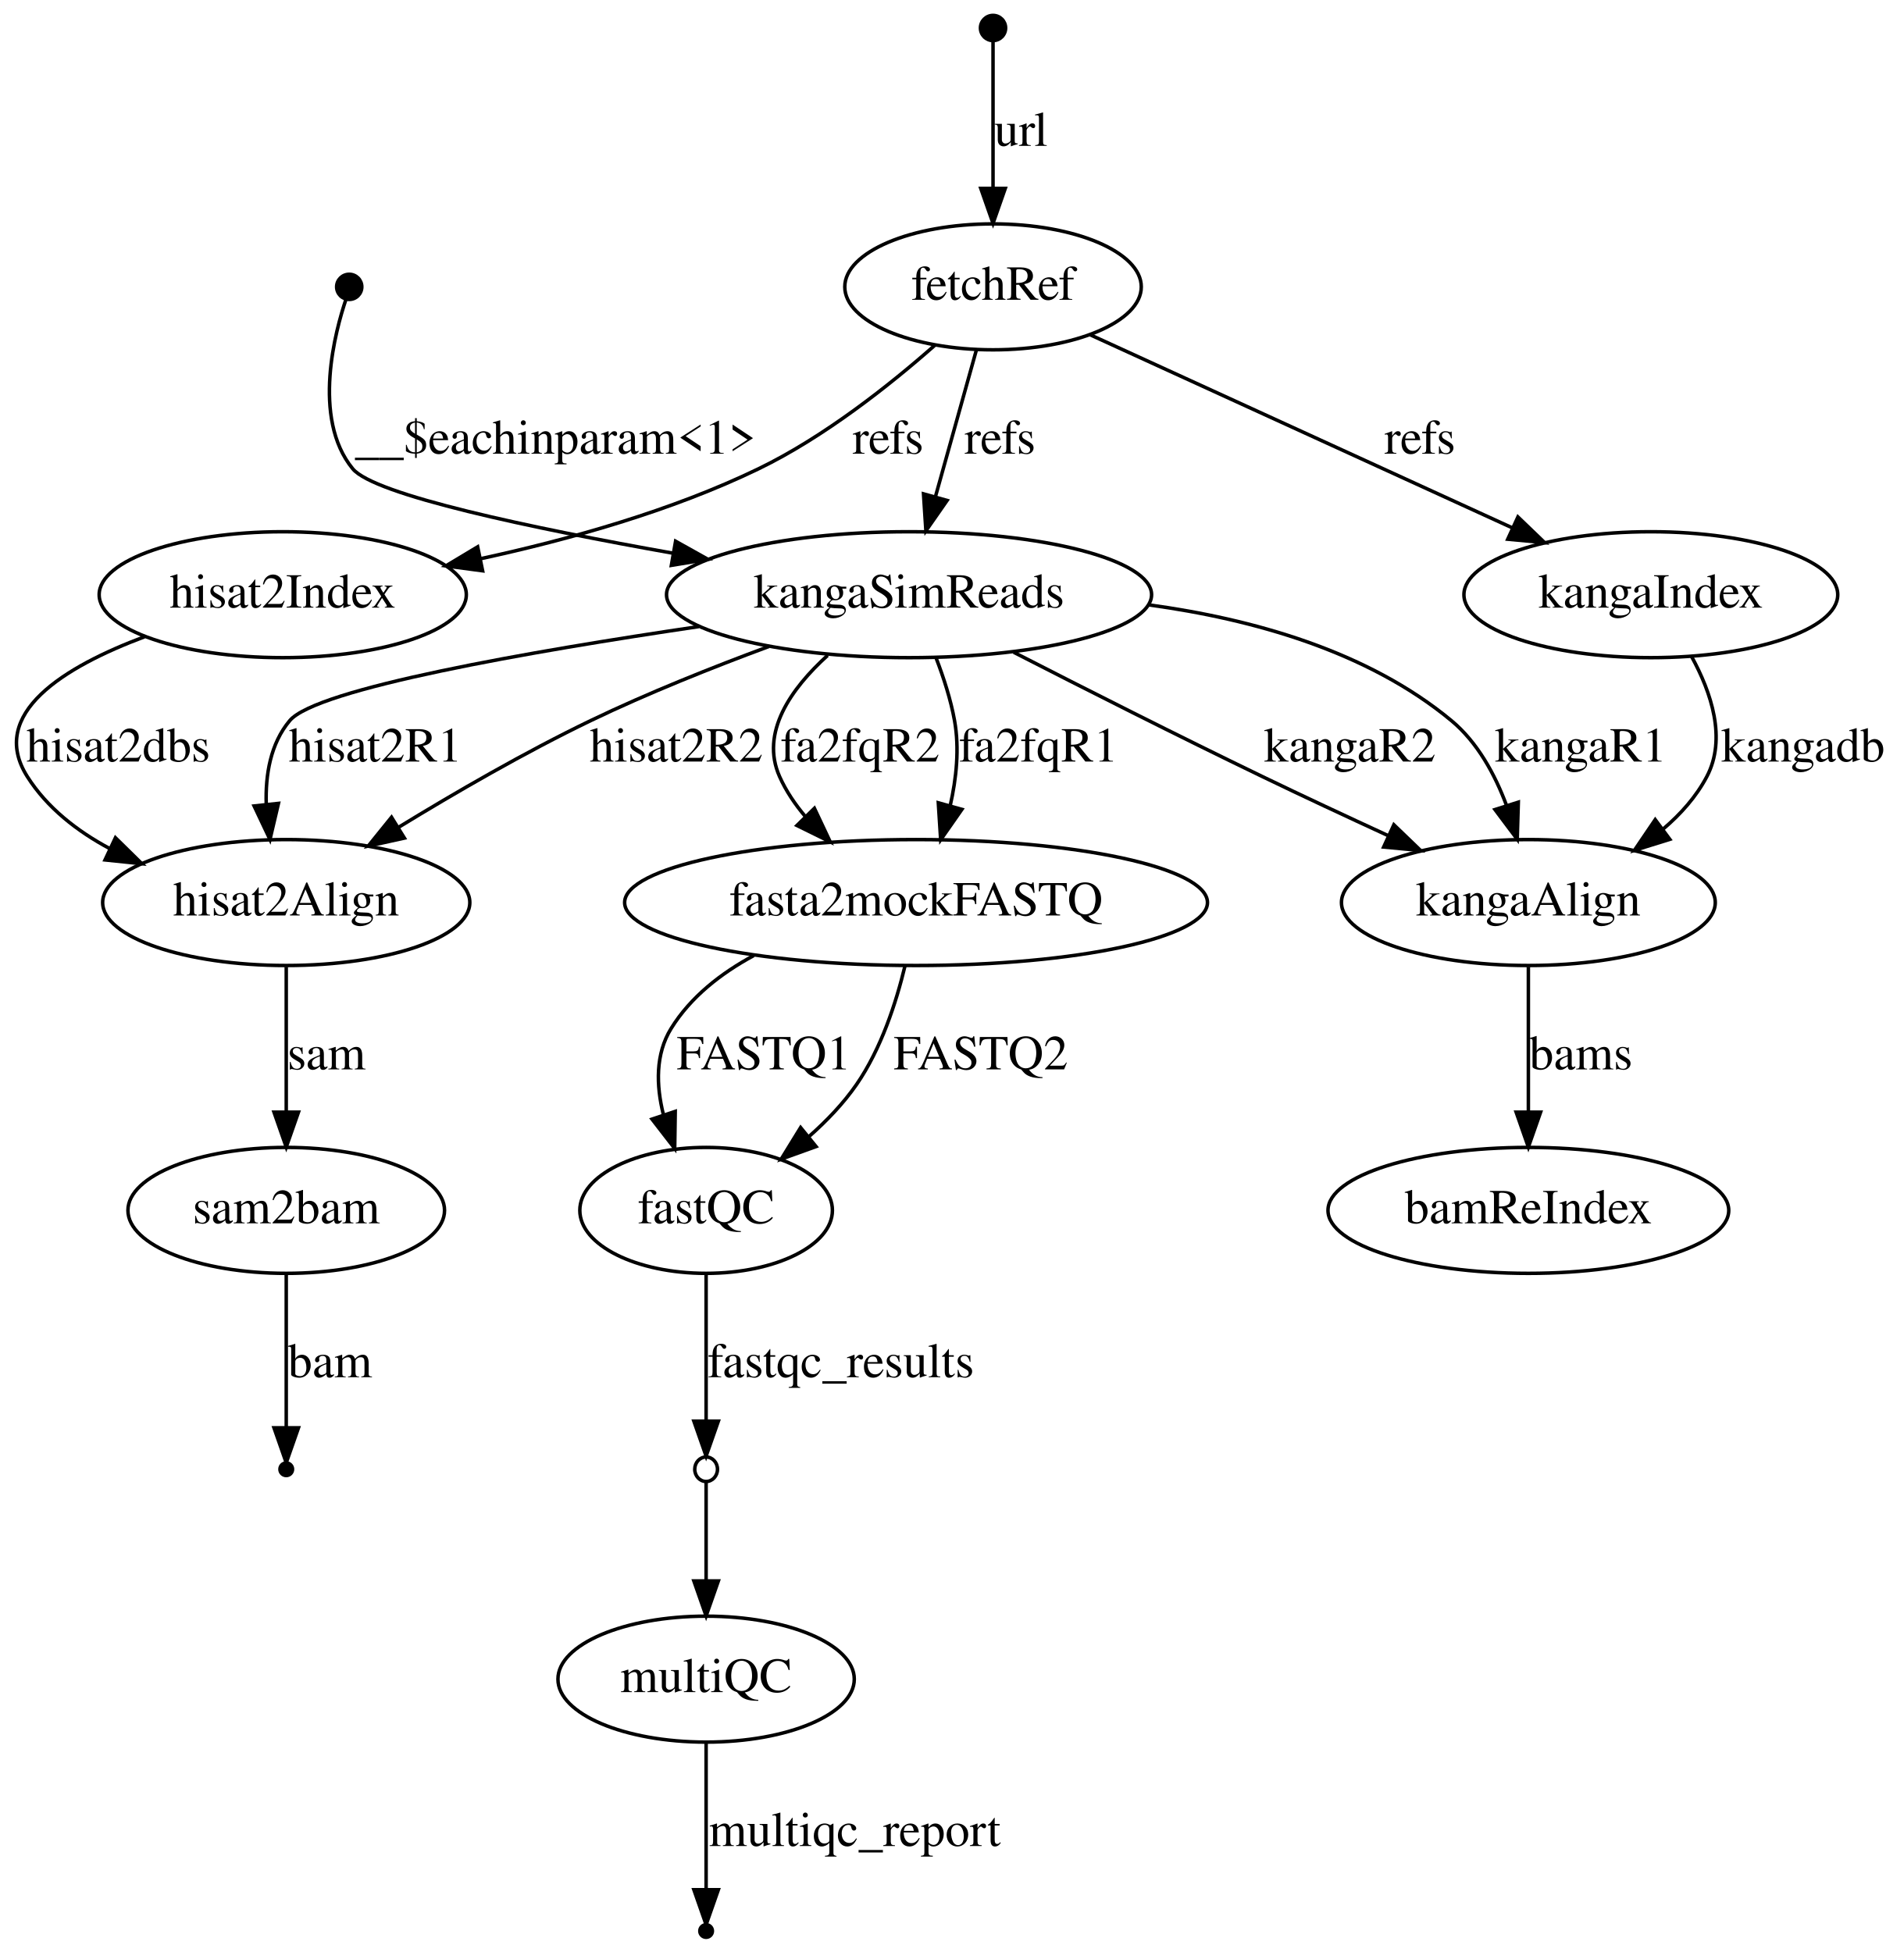
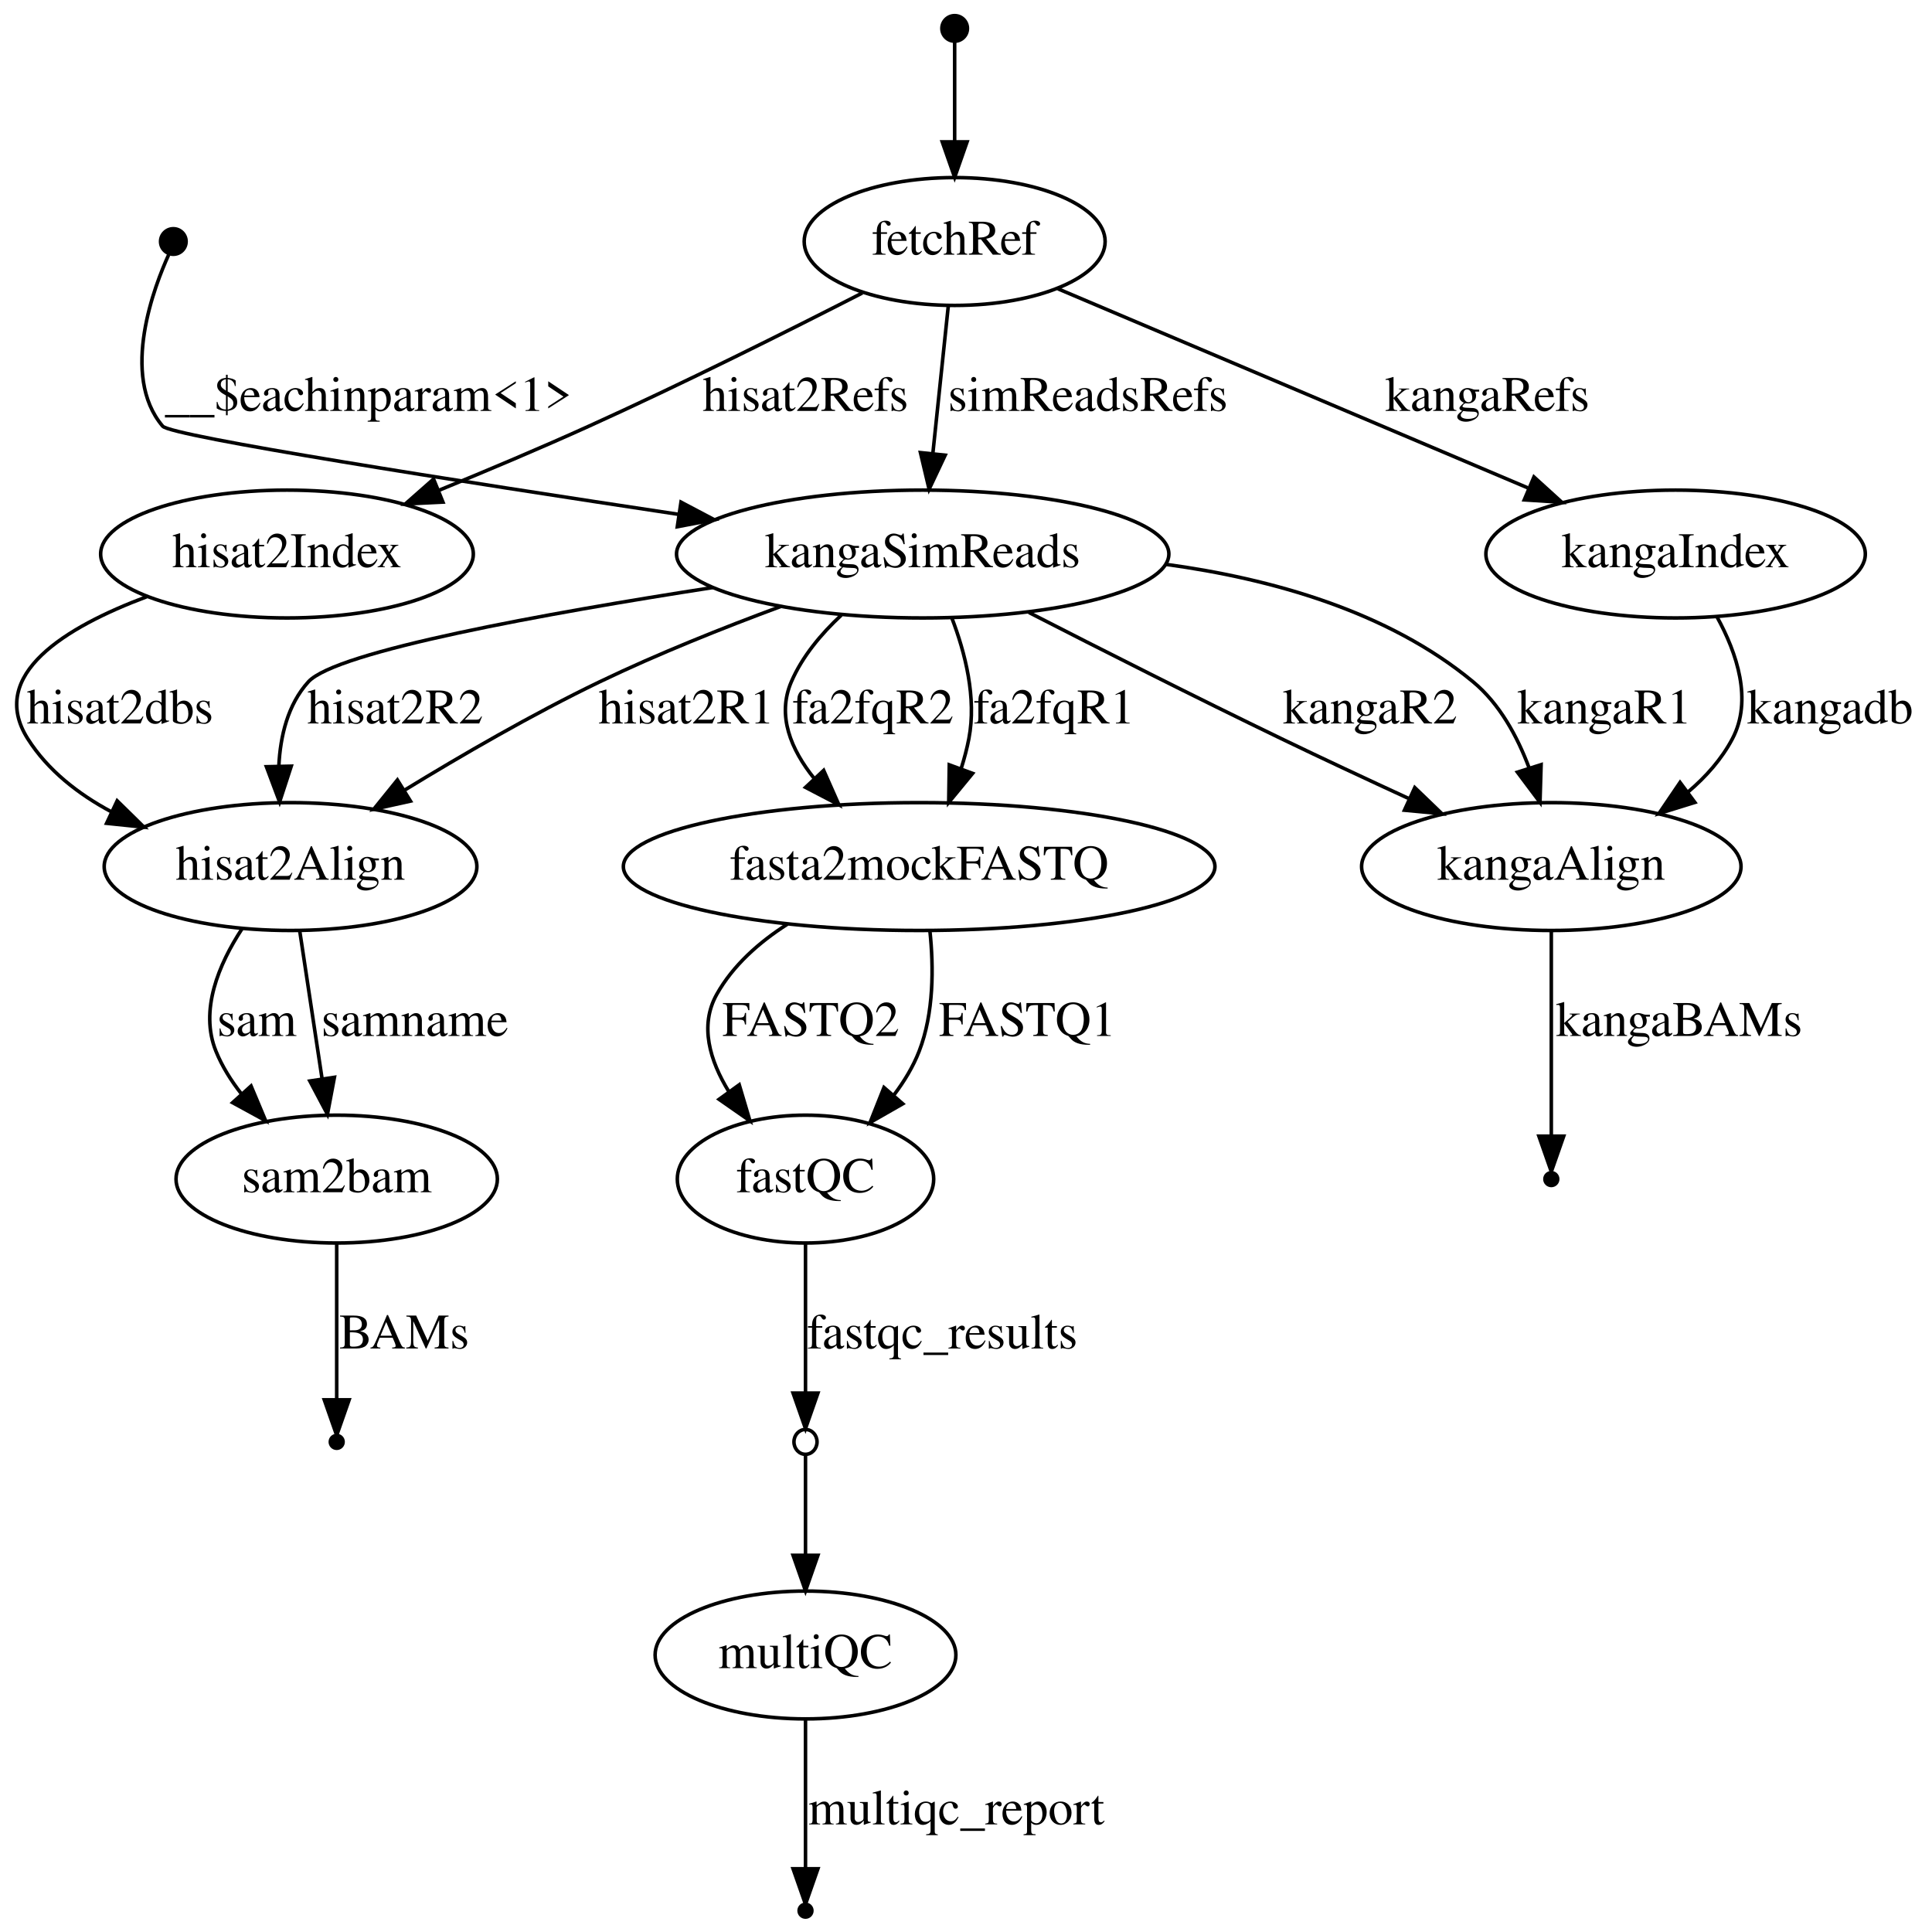
- <svg xmlns="http://www.w3.org/2000/svg" width="544pt" height="558pt" viewBox="0.00 0.00 543.61 558.00">
-   <g id="graph1" class="graph" transform="scale(1 1) rotate(0) translate(4 554)">
-     <polygon fill="white" stroke="white" points="-4,5 -4,-554 540.612,-554 540.612,5 -4,5" />
+ <svg xmlns="http://www.w3.org/2000/svg" width="544pt" height="544pt" viewBox="0.00 0.00 543.61 544.00">
+   <g id="graph1" class="graph" transform="scale(1 1) rotate(0) translate(4 540)">
+     <polygon fill="white" stroke="white" points="-4,5 -4,-540 540.612,-540 540.612,5 -4,5" />
    <g id="node1" class="node">
-       <ellipse fill="black" stroke="black" cx="279.612" cy="-546" rx="3.6" ry="3.6" />
+       <ellipse fill="black" stroke="black" cx="264.612" cy="-532" rx="3.6" ry="3.6" />
    </g>
    <g id="node2" class="node">
-       <ellipse fill="none" stroke="black" cx="279.612" cy="-472" rx="42.37" ry="18" />
-       <text text-anchor="middle" x="279.612" y="-468.3" font-family="Times,serif" font-size="14.00">fetchRef</text>
+       <ellipse fill="none" stroke="black" cx="264.612" cy="-472" rx="42.37" ry="18" />
+       <text text-anchor="middle" x="264.612" y="-468.3" font-family="Times,serif" font-size="14.00">fetchRef</text>
    </g>
    <g id="edge2" class="edge">
-       <path fill="none" stroke="black" d="M279.612,-542.265C279.612,-535.354 279.612,-516.578 279.612,-500.316" />
-       <polygon fill="black" stroke="black" points="283.112,-500.143 279.612,-490.143 276.112,-500.143 283.112,-500.143" />
-       <text text-anchor="middle" x="287.612" y="-512.3" font-family="Times,serif" font-size="14.00">url</text>
+       <path fill="none" stroke="black" d="M264.612,-528.203C264.612,-523.005 264.612,-511.361 264.612,-500.101" />
+       <polygon fill="black" stroke="black" points="268.112,-500.064 264.612,-490.064 261.112,-500.064 268.112,-500.064" />
    </g>
    <g id="node4" class="node">
+       <ellipse fill="none" stroke="black" cx="467.612" cy="-384" rx="53.418" ry="18" />
+       <text text-anchor="middle" x="467.612" y="-380.3" font-family="Times,serif" font-size="14.00">kangaIndex</text>
+     </g>
+     <g id="edge4" class="edge">
+       <path fill="none" stroke="black" d="M293.697,-458.678C328.363,-443.992 386.544,-419.344 425.972,-402.64" />
+       <polygon fill="black" stroke="black" points="427.724,-405.699 435.567,-398.576 424.994,-399.254 427.724,-405.699" />
+       <text text-anchor="middle" x="414.612" y="-424.3" font-family="Times,serif" font-size="14.00">kangaRefs</text>
+     </g>
+     <g id="node6" class="node">
+       <ellipse fill="none" stroke="black" cx="76.612" cy="-384" rx="52.468" ry="18" />
+       <text text-anchor="middle" x="76.612" y="-380.3" font-family="Times,serif" font-size="14.00">hisat2Index</text>
+     </g>
+     <g id="edge6" class="edge">
+       <path fill="none" stroke="black" d="M238.604,-457.5C217.92,-446.915 188.151,-432.017 161.612,-420 148.042,-413.855 133.067,-407.538 119.516,-401.992" />
+       <polygon fill="black" stroke="black" points="120.522,-398.623 109.94,-398.102 117.888,-405.108 120.522,-398.623" />
+       <text text-anchor="middle" x="222.612" y="-424.3" font-family="Times,serif" font-size="14.00">hisat2Refs</text>
+     </g>
+     <g id="node8" class="node">
      <ellipse fill="none" stroke="black" cx="255.612" cy="-384" rx="69.316" ry="18" />
      <text text-anchor="middle" x="255.612" y="-380.3" font-family="Times,serif" font-size="14.00">kangaSimReads</text>
    </g>
-     <g id="edge4" class="edge">
-       <path fill="none" stroke="black" d="M274.871,-454.009C271.539,-442.073 267.013,-425.853 263.185,-412.138" />
-       <polygon fill="black" stroke="black" points="266.485,-410.941 260.426,-402.25 259.743,-412.823 266.485,-410.941" />
-       <text text-anchor="middle" x="281.612" y="-424.3" font-family="Times,serif" font-size="14.00">refs</text>
+     <g id="edge8" class="edge">
+       <path fill="none" stroke="black" d="M262.834,-454.009C261.597,-442.19 259.921,-426.171 258.494,-412.542" />
+       <polygon fill="black" stroke="black" points="261.939,-411.831 257.417,-402.25 254.977,-412.56 261.939,-411.831" />
+       <text text-anchor="middle" x="302.112" y="-424.3" font-family="Times,serif" font-size="14.00">simReadsRefs</text>
    </g>
-     <g id="node26" class="node">
-       <ellipse fill="none" stroke="black" cx="76.612" cy="-384" rx="52.468" ry="18" />
-       <text text-anchor="middle" x="76.612" y="-380.3" font-family="Times,serif" font-size="14.00">hisat2Index</text>
-     </g>
-     <g id="edge30" class="edge">
-       <path fill="none" stroke="black" d="M262.97,-455.291C250.125,-443.961 231.424,-429.116 212.612,-420 187.833,-407.992 158.448,-399.767 133.343,-394.324" />
-       <polygon fill="black" stroke="black" points="133.736,-390.831 123.234,-392.231 132.316,-397.686 133.736,-390.831" />
-       <text text-anchor="middle" x="249.612" y="-424.3" font-family="Times,serif" font-size="14.00">refs</text>
-     </g>
-     <g id="node33" class="node">
-       <ellipse fill="none" stroke="black" cx="467.612" cy="-384" rx="53.418" ry="18" />
-       <text text-anchor="middle" x="467.612" y="-380.3" font-family="Times,serif" font-size="14.00">kangaIndex</text>
-     </g>
-     <g id="edge38" class="edge">
-       <path fill="none" stroke="black" d="M307.352,-458.31C339.231,-443.728 391.796,-419.682 427.981,-403.129" />
-       <polygon fill="black" stroke="black" points="429.625,-406.226 437.263,-398.883 426.713,-399.86 429.625,-406.226" />
-       <text text-anchor="middle" x="401.612" y="-424.3" font-family="Times,serif" font-size="14.00">refs</text>
-     </g>
-     <g id="node8" class="node">
+     <g id="node12" class="node">
      <ellipse fill="none" stroke="black" cx="432.612" cy="-296" rx="53.418" ry="18" />
      <text text-anchor="middle" x="432.612" y="-292.3" font-family="Times,serif" font-size="14.00">kangaAlign</text>
    </g>
-     <g id="edge8" class="edge">
+     <g id="edge42" class="edge">
+       <path fill="none" stroke="black" d="M479.254,-366.324C484.887,-356.059 489.319,-342.838 483.612,-332 480.591,-326.263 476.159,-321.286 471.148,-317.028" />
+       <polygon fill="black" stroke="black" points="473.036,-314.071 462.919,-310.925 468.866,-319.693 473.036,-314.071" />
+       <text text-anchor="middle" x="511.112" y="-336.3" font-family="Times,serif" font-size="14.00">kangadb</text>
+     </g>
+     <g id="node14" class="node">
+       <ellipse fill="none" stroke="black" cx="77.612" cy="-296" rx="52.468" ry="18" />
+       <text text-anchor="middle" x="77.612" y="-292.3" font-family="Times,serif" font-size="14.00">hisat2Align</text>
+     </g>
+     <g id="edge34" class="edge">
+       <path fill="none" stroke="black" d="M37.105,-371.971C14.303,-363.437 -7.802,-350.025 3.612,-332 9.259,-323.083 17.857,-316.394 27.219,-311.391" />
+       <polygon fill="black" stroke="black" points="28.798,-314.516 36.357,-307.093 25.819,-308.182 28.798,-314.516" />
+       <text text-anchor="middle" x="29.612" y="-336.3" font-family="Times,serif" font-size="14.00">hisat2dbs</text>
+     </g>
+     <g id="edge12" class="edge">
      <path fill="none" stroke="black" d="M324.219,-381.076C353.614,-377.063 386.626,-367.911 410.612,-348 418.052,-341.825 423.038,-332.663 426.352,-323.802" />
      <polygon fill="black" stroke="black" points="429.742,-324.691 429.425,-314.1 423.069,-322.577 429.742,-324.691" />
      <text text-anchor="middle" x="447.612" y="-336.3" font-family="Times,serif" font-size="14.00">kangaR1</text>
    </g>
-     <g id="edge14" class="edge">
+     <g id="edge18" class="edge">
      <path fill="none" stroke="black" d="M285.524,-367.541C305.551,-357.278 332.552,-343.61 356.612,-332 368.162,-326.427 380.784,-320.535 392.365,-315.207" />
      <polygon fill="black" stroke="black" points="394.168,-318.231 401.802,-310.884 391.253,-311.867 394.168,-318.231" />
      <text text-anchor="middle" x="381.612" y="-336.3" font-family="Times,serif" font-size="14.00">kangaR2</text>
    </g>
+     <g id="edge14" class="edge">
+       <path fill="none" stroke="black" d="M215.6,-369.217C199.506,-363.26 180.931,-355.857 164.612,-348 145.845,-338.965 125.732,-327.313 109.577,-317.428" />
+       <polygon fill="black" stroke="black" points="111.387,-314.432 101.042,-312.146 107.703,-320.385 111.387,-314.432" />
+       <text text-anchor="middle" x="189.112" y="-336.3" font-family="Times,serif" font-size="14.00">hisat2R1</text>
+     </g>
+     <g id="edge20" class="edge">
+       <path fill="none" stroke="black" d="M196.554,-374.571C149.551,-367.29 90.39,-356.614 82.612,-348 76.847,-341.616 74.724,-332.779 74.314,-324.253" />
+       <polygon fill="black" stroke="black" points="77.814,-324.267 74.533,-314.193 70.816,-324.114 77.814,-324.267" />
+       <text text-anchor="middle" x="107.112" y="-336.3" font-family="Times,serif" font-size="14.00">hisat2R2</text>
+     </g>
+     <g id="node16" class="node">
+       <ellipse fill="none" stroke="black" cx="254.612" cy="-296" rx="83.289" ry="18" />
+       <text text-anchor="middle" x="254.612" y="-292.3" font-family="Times,serif" font-size="14.00">fasta2mockFASTQ</text>
+     </g>
+     <g id="edge22" class="edge">
+       <path fill="none" stroke="black" d="M232.698,-366.798C227.023,-361.516 221.689,-355.147 218.612,-348 214.52,-338.495 218.488,-328.986 225.074,-320.797" />
+       <polygon fill="black" stroke="black" points="227.727,-323.084 232.012,-313.395 222.62,-318.297 227.727,-323.084" />
+       <text text-anchor="middle" x="241.612" y="-336.3" font-family="Times,serif" font-size="14.00">fa2fqR2</text>
+     </g>
+     <g id="edge16" class="edge">
+       <path fill="none" stroke="black" d="M263.771,-366.114C267.574,-356.235 270.824,-343.485 268.612,-332 268.085,-329.263 267.346,-326.467 266.479,-323.709" />
+       <polygon fill="black" stroke="black" points="269.667,-322.235 262.938,-314.052 263.095,-324.645 269.667,-322.235" />
+       <text text-anchor="middle" x="292.612" y="-336.3" font-family="Times,serif" font-size="14.00">fa2fqR1</text>
+     </g>
    <g id="node10" class="node">
-       <ellipse fill="none" stroke="black" cx="77.612" cy="-296" rx="52.468" ry="18" />
-       <text text-anchor="middle" x="77.612" y="-292.3" font-family="Times,serif" font-size="14.00">hisat2Align</text>
+       <ellipse fill="black" stroke="black" cx="44.612" cy="-472" rx="3.6" ry="3.6" />
    </g>
    <g id="edge10" class="edge">
-       <path fill="none" stroke="black" d="M195.497,-374.881C147.224,-367.751 86.258,-357.123 78.612,-348 73.112,-341.438 71.624,-332.557 71.901,-324.046" />
-       <polygon fill="black" stroke="black" points="75.39,-324.342 72.965,-314.028 68.429,-323.602 75.39,-324.342" />
-       <text text-anchor="middle" x="103.112" y="-336.3" font-family="Times,serif" font-size="14.00">hisat2R1</text>
+       <path fill="none" stroke="black" d="M43.298,-468.268C39.484,-459.901 29.436,-434.329 41.612,-420 44.022,-417.164 125.17,-404.468 186.825,-395.181" />
+       <polygon fill="black" stroke="black" points="187.555,-398.611 196.924,-393.664 186.515,-391.688 187.555,-398.611" />
+       <text text-anchor="middle" x="99.612" y="-424.3" font-family="Times,serif" font-size="14.00">__$eachinparam&lt;1&gt;</text>
    </g>
-     <g id="edge16" class="edge">
-       <path fill="none" stroke="black" d="M215.6,-369.217C199.506,-363.26 180.931,-355.857 164.612,-348 145.845,-338.965 125.732,-327.313 109.577,-317.428" />
-       <polygon fill="black" stroke="black" points="111.387,-314.432 101.042,-312.146 107.703,-320.385 111.387,-314.432" />
-       <text text-anchor="middle" x="189.112" y="-336.3" font-family="Times,serif" font-size="14.00">hisat2R2</text>
+     <g id="node37" class="node">
+       <ellipse fill="black" stroke="black" cx="432.612" cy="-208" rx="1.8" ry="1.8" />
    </g>
-     <g id="node12" class="node">
-       <ellipse fill="none" stroke="black" cx="257.612" cy="-296" rx="83.289" ry="18" />
-       <text text-anchor="middle" x="257.612" y="-292.3" font-family="Times,serif" font-size="14.00">fasta2mockFASTQ</text>
+     <g id="edge44" class="edge">
+       <path fill="none" stroke="black" d="M432.612,-277.597C432.612,-260.516 432.612,-234.965 432.612,-220.348" />
+       <polygon fill="black" stroke="black" points="436.112,-220.095 432.612,-210.095 429.112,-220.095 436.112,-220.095" />
+       <text text-anchor="middle" x="468.612" y="-248.3" font-family="Times,serif" font-size="14.00">kangaBAMs</text>
    </g>
-     <g id="edge12" class="edge">
-       <path fill="none" stroke="black" d="M263.346,-365.896C265.495,-360.309 267.534,-353.997 268.612,-348 270.038,-340.066 269.143,-331.484 267.368,-323.664" />
-       <polygon fill="black" stroke="black" points="270.714,-322.63 264.65,-313.942 263.972,-324.515 270.714,-322.63" />
-       <text text-anchor="middle" x="292.612" y="-336.3" font-family="Times,serif" font-size="14.00">fa2fqR1</text>
+     <g id="node31" class="node">
+       <ellipse fill="none" stroke="black" cx="90.612" cy="-208" rx="45.244" ry="18" />
+       <text text-anchor="middle" x="90.612" y="-204.3" font-family="Times,serif" font-size="14.00">sam2bam</text>
    </g>
-     <g id="edge18" class="edge">
-       <path fill="none" stroke="black" d="M232.334,-366.64C221.871,-357.138 212.996,-344.587 218.612,-332 220.455,-327.869 223.054,-324.023 226.044,-320.506" />
-       <polygon fill="black" stroke="black" points="228.563,-322.937 233.077,-313.352 223.571,-318.03 228.563,-322.937" />
-       <text text-anchor="middle" x="241.612" y="-336.3" font-family="Times,serif" font-size="14.00">fa2fqR2</text>
+     <g id="edge36" class="edge">
+       <path fill="none" stroke="black" d="M80.18,-278.009C81.985,-266.073 84.437,-249.853 86.51,-236.138" />
+       <polygon fill="black" stroke="black" points="89.971,-236.661 88.005,-226.25 83.049,-235.614 89.971,-236.661" />
+       <text text-anchor="middle" x="112.612" y="-248.3" font-family="Times,serif" font-size="14.00">samname</text>
    </g>
-     <g id="node6" class="node">
-       <ellipse fill="black" stroke="black" cx="95.612" cy="-472" rx="3.6" ry="3.6" />
+     <g id="edge38" class="edge">
+       <path fill="none" stroke="black" d="M63.957,-278.48C57.42,-268.506 51.932,-255.535 56.612,-244 58.343,-239.734 60.871,-235.702 63.78,-231.997" />
+       <polygon fill="black" stroke="black" points="66.495,-234.213 70.595,-224.444 61.297,-229.524 66.495,-234.213" />
+       <text text-anchor="middle" x="68.112" y="-248.3" font-family="Times,serif" font-size="14.00">sam</text>
    </g>
-     <g id="edge6" class="edge">
-       <path fill="none" stroke="black" d="M94.635,-468.285C91.834,-459.966 84.707,-434.517 96.612,-420 102.739,-412.529 147.676,-403.055 188.219,-395.848" />
-       <polygon fill="black" stroke="black" points="188.887,-399.285 198.134,-394.114 187.681,-392.389 188.887,-399.285" />
-       <text text-anchor="middle" x="154.612" y="-424.3" font-family="Times,serif" font-size="14.00">__$eachinparam&lt;1&gt;</text>
-     </g>
-     <g id="node36" class="node">
-       <ellipse fill="none" stroke="black" cx="432.612" cy="-208" rx="57.269" ry="18" />
-       <text text-anchor="middle" x="432.612" y="-204.3" font-family="Times,serif" font-size="14.00">bamReIndex</text>
-     </g>
-     <g id="edge42" class="edge">
-       <path fill="none" stroke="black" d="M432.612,-277.597C432.612,-265.746 432.612,-249.817 432.612,-236.292" />
-       <polygon fill="black" stroke="black" points="436.112,-236.084 432.612,-226.084 429.112,-236.084 436.112,-236.084" />
-       <text text-anchor="middle" x="447.612" y="-248.3" font-family="Times,serif" font-size="14.00">bams</text>
-     </g>
-     <g id="node29" class="node">
-       <ellipse fill="none" stroke="black" cx="77.612" cy="-208" rx="45.244" ry="18" />
-       <text text-anchor="middle" x="77.612" y="-204.3" font-family="Times,serif" font-size="14.00">sam2bam</text>
-     </g>
-     <g id="edge34" class="edge">
-       <path fill="none" stroke="black" d="M77.612,-277.597C77.612,-265.746 77.612,-249.817 77.612,-236.292" />
-       <polygon fill="black" stroke="black" points="81.112,-236.084 77.612,-226.084 74.112,-236.084 81.112,-236.084" />
-       <text text-anchor="middle" x="89.112" y="-248.3" font-family="Times,serif" font-size="14.00">sam</text>
-     </g>
-     <g id="node17" class="node">
-       <ellipse fill="none" stroke="black" cx="197.612" cy="-208" rx="36.096" ry="18" />
-       <text text-anchor="middle" x="197.612" y="-204.3" font-family="Times,serif" font-size="14.00">fastQC</text>
-     </g>
-     <g id="edge22" class="edge">
-       <path fill="none" stroke="black" d="M254.44,-277.829C251.917,-267.378 247.616,-254.135 240.612,-244 236.877,-238.595 232.078,-233.585 227.046,-229.142" />
-       <polygon fill="black" stroke="black" points="229.036,-226.249 219.069,-222.654 224.619,-231.679 229.036,-226.249" />
-       <text text-anchor="middle" x="276.112" y="-248.3" font-family="Times,serif" font-size="14.00">FASTQ2</text>
-     </g>
-     <g id="edge20" class="edge">
-       <path fill="none" stroke="black" d="M211.229,-280.843C201.859,-275.786 193.184,-269.015 187.612,-260 183.093,-252.688 183.322,-243.756 185.392,-235.421" />
-       <polygon fill="black" stroke="black" points="188.79,-236.295 188.633,-225.701 182.149,-234.08 188.79,-236.295" />
-       <text text-anchor="middle" x="214.112" y="-248.3" font-family="Times,serif" font-size="14.00">FASTQ1</text>
-     </g>
-     <g id="node20" class="node">
-       <ellipse fill="none" stroke="black" cx="197.612" cy="-134" rx="3.25" ry="3.5" />
-       <text text-anchor="middle" x="770.612" y="-130.3" font-family="Times,serif" font-size="14.00">collect</text>
+     <g id="node21" class="node">
+       <ellipse fill="none" stroke="black" cx="222.612" cy="-208" rx="36.096" ry="18" />
+       <text text-anchor="middle" x="222.612" y="-204.3" font-family="Times,serif" font-size="14.00">fastQC</text>
    </g>
    <g id="edge24" class="edge">
-       <path fill="none" stroke="black" d="M197.612,-189.937C197.612,-177.126 197.612,-159.843 197.612,-148.107" />
-       <polygon fill="black" stroke="black" points="201.112,-147.748 197.612,-137.748 194.112,-147.748 201.112,-147.748" />
-       <text text-anchor="middle" x="236.112" y="-160.3" font-family="Times,serif" font-size="14.00">fastqc_results</text>
-     </g>
-     <g id="node22" class="node">
-       <ellipse fill="none" stroke="black" cx="197.612" cy="-74" rx="42.346" ry="18" />
-       <text text-anchor="middle" x="197.612" y="-70.3" font-family="Times,serif" font-size="14.00">multiQC</text>
+       <path fill="none" stroke="black" d="M257.64,-277.896C258.713,-267.714 258.778,-254.73 254.612,-244 252.924,-239.652 250.416,-235.514 247.533,-231.706" />
+       <polygon fill="black" stroke="black" points="249.995,-229.203 240.797,-223.944 244.708,-233.791 249.995,-229.203" />
+       <text text-anchor="middle" x="285.112" y="-248.3" font-family="Times,serif" font-size="14.00">FASTQ1</text>
    </g>
    <g id="edge26" class="edge">
-       <path fill="none" stroke="black" d="M197.612,-130.203C197.612,-125.005 197.612,-113.361 197.612,-102.101" />
-       <polygon fill="black" stroke="black" points="201.112,-102.064 197.612,-92.064 194.112,-102.064 201.112,-102.064" />
+       <path fill="none" stroke="black" d="M217.558,-279.803C209.597,-274.727 202.204,-268.209 197.612,-260 192.702,-251.222 195.673,-241.343 201.025,-232.633" />
+       <polygon fill="black" stroke="black" points="203.954,-234.555 206.967,-224.398 198.277,-230.46 203.954,-234.555" />
+       <text text-anchor="middle" x="224.112" y="-248.3" font-family="Times,serif" font-size="14.00">FASTQ2</text>
    </g>
    <g id="node24" class="node">
-       <ellipse fill="black" stroke="black" cx="197.612" cy="-2" rx="1.8" ry="1.8" />
+       <ellipse fill="none" stroke="black" cx="222.612" cy="-134" rx="3.25" ry="3.5" />
+       <text text-anchor="middle" x="781.612" y="-130.3" font-family="Times,serif" font-size="14.00">collect</text>
    </g>
    <g id="edge28" class="edge">
-       <path fill="none" stroke="black" d="M197.612,-55.697C197.612,-42.635 197.612,-25.11 197.612,-13.934" />
-       <polygon fill="black" stroke="black" points="201.112,-13.807 197.612,-3.807 194.112,-13.807 201.112,-13.807" />
-       <text text-anchor="middle" x="240.112" y="-26.3" font-family="Times,serif" font-size="14.00">multiqc_report</text>
+       <path fill="none" stroke="black" d="M222.612,-189.937C222.612,-177.126 222.612,-159.843 222.612,-148.107" />
+       <polygon fill="black" stroke="black" points="226.112,-147.748 222.612,-137.748 219.112,-147.748 226.112,-147.748" />
+       <text text-anchor="middle" x="261.112" y="-160.3" font-family="Times,serif" font-size="14.00">fastqc_results</text>
+     </g>
+     <g id="node26" class="node">
+       <ellipse fill="none" stroke="black" cx="222.612" cy="-74" rx="42.346" ry="18" />
+       <text text-anchor="middle" x="222.612" y="-70.3" font-family="Times,serif" font-size="14.00">multiQC</text>
+     </g>
+     <g id="edge30" class="edge">
+       <path fill="none" stroke="black" d="M222.612,-130.203C222.612,-125.005 222.612,-113.361 222.612,-102.101" />
+       <polygon fill="black" stroke="black" points="226.112,-102.064 222.612,-92.064 219.112,-102.064 226.112,-102.064" />
+     </g>
+     <g id="node28" class="node">
+       <ellipse fill="black" stroke="black" cx="222.612" cy="-2" rx="1.8" ry="1.8" />
    </g>
    <g id="edge32" class="edge">
-       <path fill="none" stroke="black" d="M37.105,-371.971C14.303,-363.437 -7.802,-350.025 3.612,-332 9.259,-323.083 17.857,-316.394 27.219,-311.391" />
-       <polygon fill="black" stroke="black" points="28.798,-314.516 36.357,-307.093 25.819,-308.182 28.798,-314.516" />
-       <text text-anchor="middle" x="29.612" y="-336.3" font-family="Times,serif" font-size="14.00">hisat2dbs</text>
+       <path fill="none" stroke="black" d="M222.612,-55.697C222.612,-42.635 222.612,-25.11 222.612,-13.934" />
+       <polygon fill="black" stroke="black" points="226.112,-13.807 222.612,-3.807 219.112,-13.807 226.112,-13.807" />
+       <text text-anchor="middle" x="265.112" y="-26.3" font-family="Times,serif" font-size="14.00">multiqc_report</text>
    </g>
-     <g id="node31" class="node">
-       <ellipse fill="black" stroke="black" cx="77.612" cy="-134" rx="1.8" ry="1.8" />
-     </g>
-     <g id="edge36" class="edge">
-       <path fill="none" stroke="black" d="M77.612,-189.937C77.612,-176.37 77.612,-157.787 77.612,-146.089" />
-       <polygon fill="black" stroke="black" points="81.112,-145.849 77.612,-135.849 74.112,-145.849 81.112,-145.849" />
-       <text text-anchor="middle" x="90.112" y="-160.3" font-family="Times,serif" font-size="14.00">bam</text>
+     <g id="node34" class="node">
+       <ellipse fill="black" stroke="black" cx="90.612" cy="-134" rx="1.8" ry="1.8" />
    </g>
    <g id="edge40" class="edge">
-       <path fill="none" stroke="black" d="M479.254,-366.324C484.887,-356.059 489.319,-342.838 483.612,-332 480.591,-326.263 476.159,-321.286 471.148,-317.028" />
-       <polygon fill="black" stroke="black" points="473.036,-314.071 462.919,-310.925 468.866,-319.693 473.036,-314.071" />
-       <text text-anchor="middle" x="511.112" y="-336.3" font-family="Times,serif" font-size="14.00">kangadb</text>
+       <path fill="none" stroke="black" d="M90.612,-189.937C90.612,-176.37 90.612,-157.787 90.612,-146.089" />
+       <polygon fill="black" stroke="black" points="94.112,-145.849 90.612,-135.849 87.112,-145.849 94.112,-145.849" />
+       <text text-anchor="middle" x="109.612" y="-160.3" font-family="Times,serif" font-size="14.00">BAMs</text>
    </g>
  </g>
</svg>
